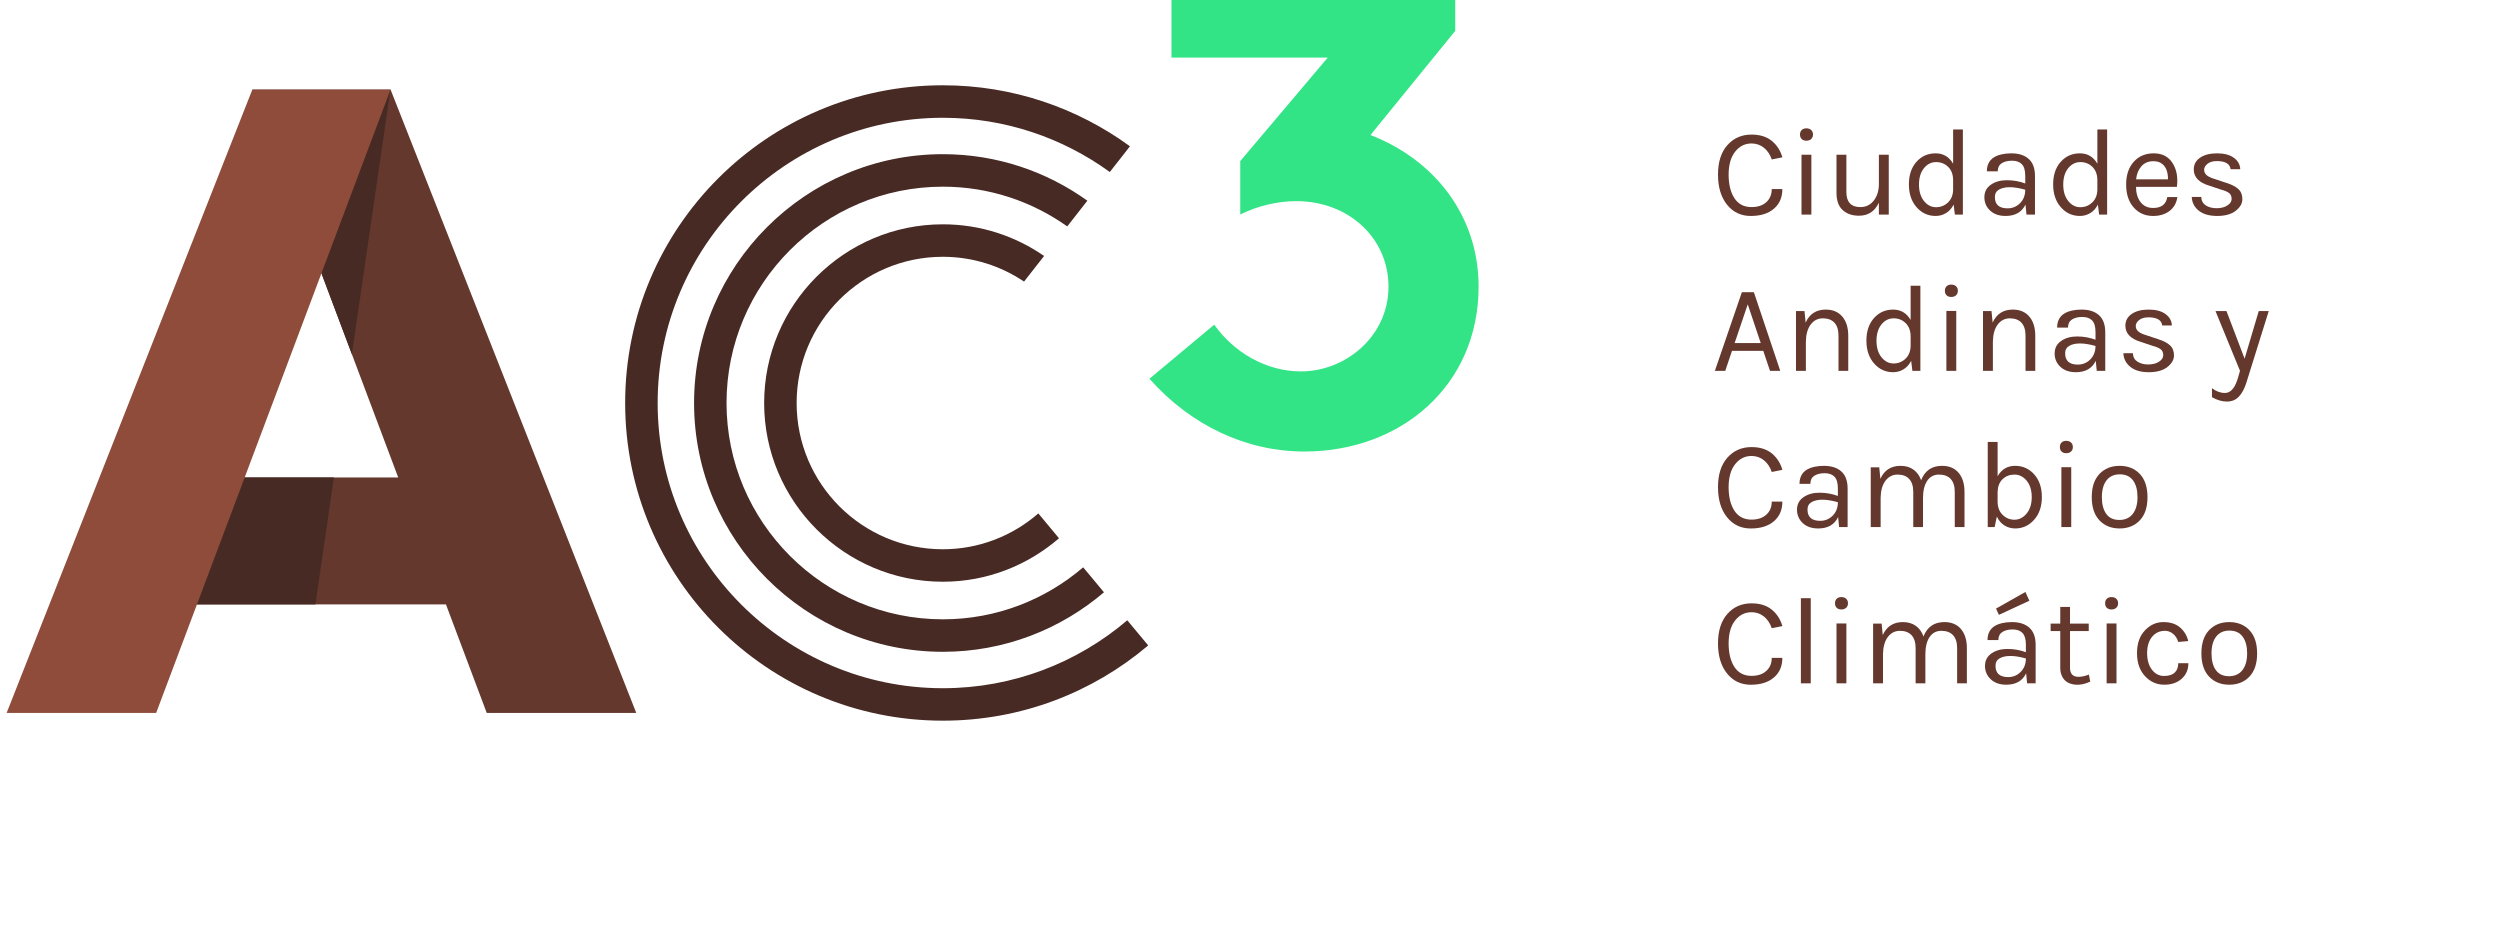
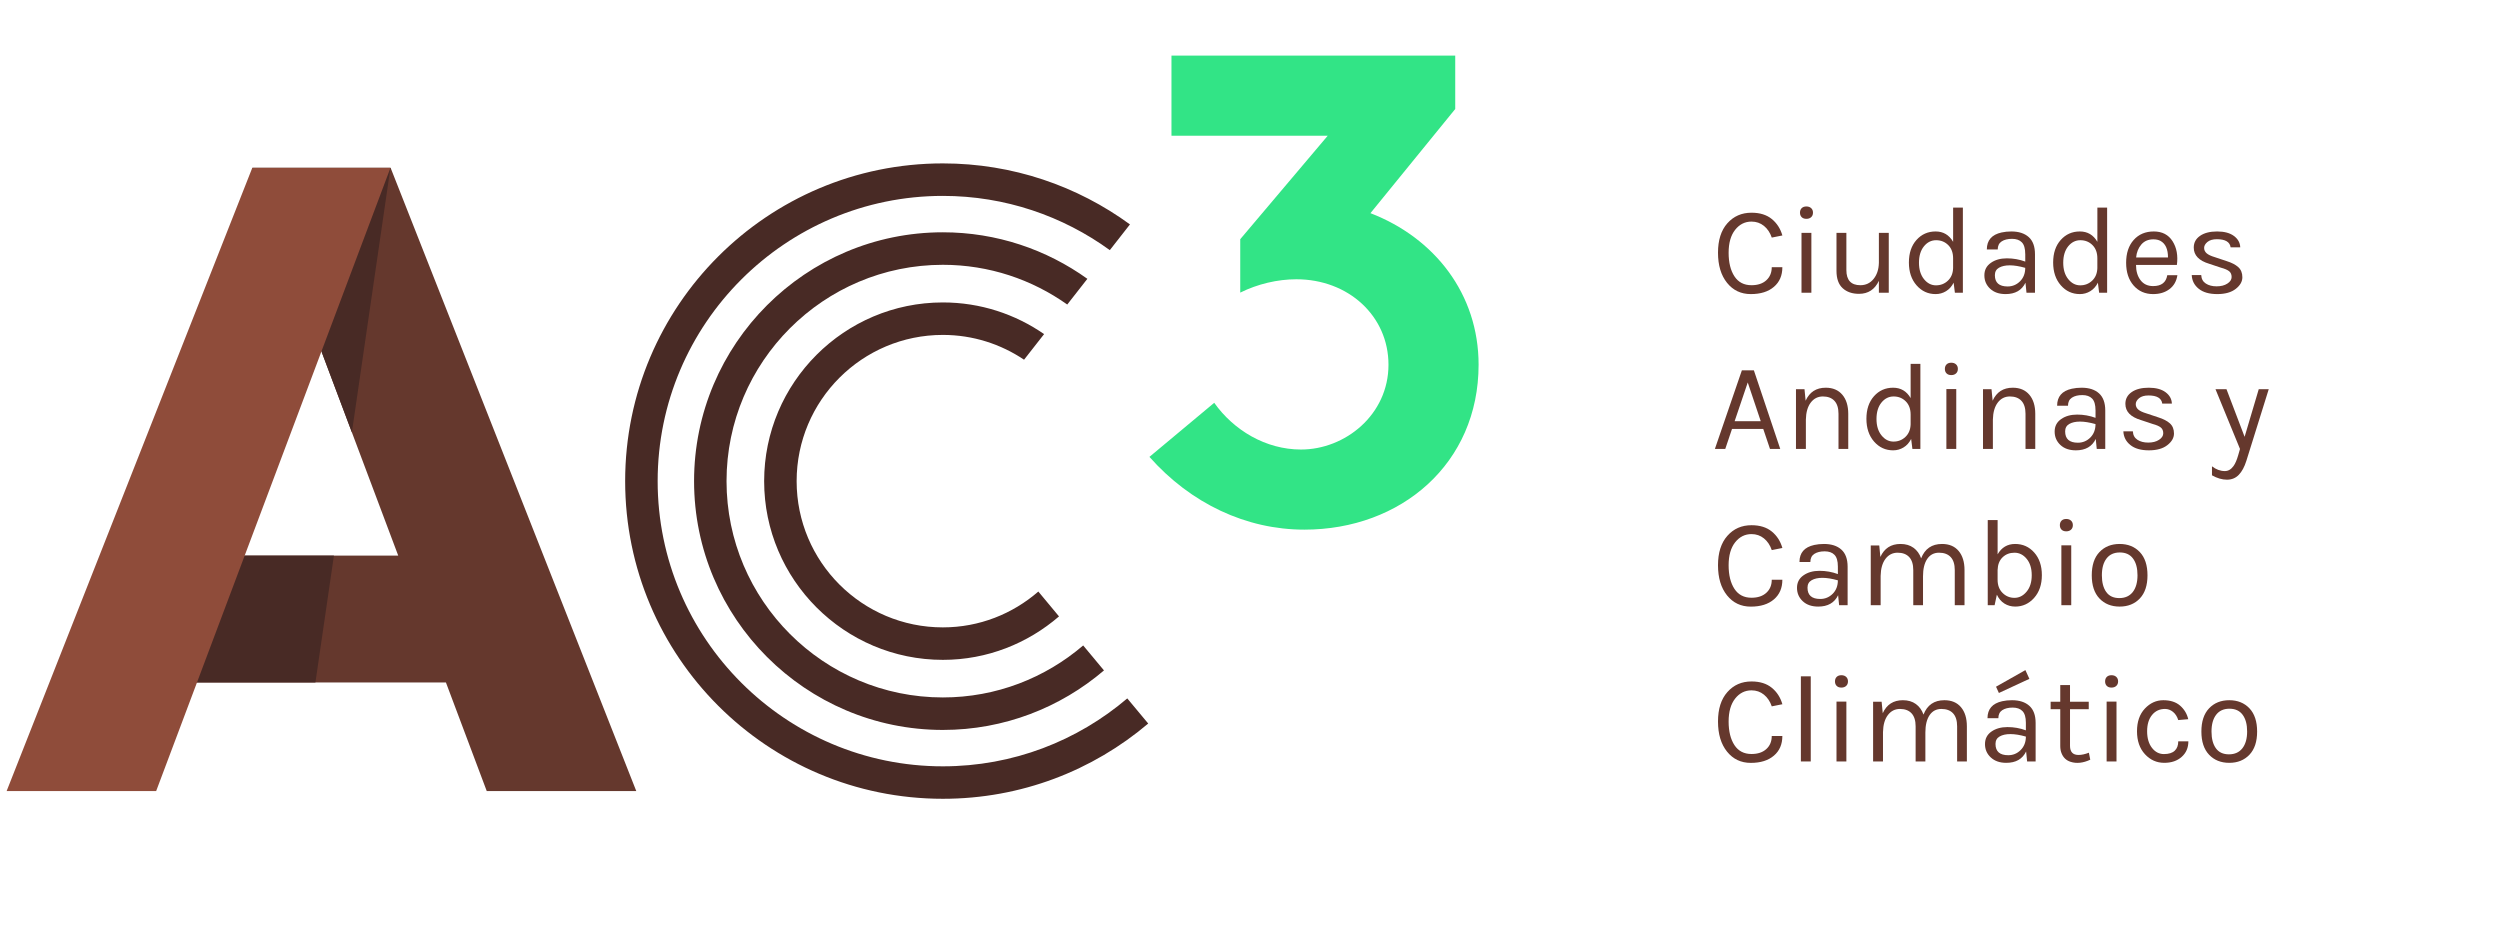
<svg xmlns="http://www.w3.org/2000/svg" version="1.1" id="Calque_1" x="0px" y="0px" width="320px" height="120px" viewBox="0 0 320 120" enable-background="new 0 0 320 120" xml:space="preserve">
  <g id="Calque_2" display="none">
    <polygon display="inline" fill="#1A578B" points="61.648,20.045 74.076,20.045 53.458,69.961 41.037,69.961  " />
    <rect x="61.919" y="20.045" display="inline" fill="#007AC8" width="12.157" height="54.844" />
    <rect x="20.364" y="20.045" display="inline" fill="#1A578B" width="12.158" height="54.844" />
    <g display="inline">
      <polygon fill="#007AC8" points="33.063,20.045 20.364,20.045 41.037,69.961 53.458,69.961   " />
    </g>
  </g>
  <g id="Layer_1">
    <g>
-       <path fill="#65382D" d="M224.191,17.227c1.078,0,1.943,0.27,2.601,0.808c0.656,0.539,1.106,1.24,1.353,2.104l-1.359,0.272    c-0.215-0.629-0.547-1.128-1-1.496c-0.454-0.368-0.984-0.552-1.594-0.552c-0.842,0-1.541,0.352-2.096,1.056    s-0.832,1.683-0.832,2.936s0.248,2.259,0.744,3.016c0.496,0.758,1.225,1.136,2.184,1.136c0.802,0,1.434-0.21,1.896-0.632    s0.696-0.979,0.696-1.672h1.358c0,1.056-0.358,1.894-1.08,2.512c-0.72,0.619-1.705,0.928-2.959,0.928s-2.268-0.48-3.041-1.44    c-0.772-0.96-1.158-2.245-1.158-3.856c0-1.61,0.398-2.866,1.199-3.768C221.904,17.678,222.934,17.227,224.191,17.227z" />
-       <path fill="#65382D" d="M231.216,18.011c-0.256,0-0.456-0.072-0.601-0.216s-0.217-0.336-0.217-0.576    c0-0.24,0.072-0.432,0.217-0.576s0.345-0.216,0.601-0.216c0.257,0,0.461,0.072,0.615,0.216c0.155,0.144,0.231,0.336,0.231,0.576    c0,0.24-0.076,0.432-0.231,0.576C231.677,17.939,231.473,18.011,231.216,18.011z M230.592,19.803h1.264v7.664h-1.264V19.803z" />
-       <path fill="#65382D" d="M240.496,25.947c-0.523,1.109-1.371,1.664-2.544,1.664c-0.864,0-1.562-0.24-2.089-0.72    s-0.793-1.221-0.793-2.224v-4.864h1.266v4.768c0,1.291,0.598,1.936,1.792,1.936c0.692,0,1.256-0.267,1.688-0.8    c0.433-0.534,0.658-1.216,0.681-2.048v-3.856h1.265v7.664h-1.265L240.496,25.947L240.496,25.947z" />
-       <path fill="#65382D" d="M250,20.955v-4.384h1.248v10.896h-1.023l-0.16-1.28c-0.246,0.48-0.57,0.843-0.977,1.088    c-0.406,0.245-0.848,0.368-1.328,0.368c-0.971,0-1.783-0.373-2.439-1.12c-0.655-0.747-0.983-1.72-0.983-2.92    c0-1.2,0.322-2.163,0.968-2.888c0.646-0.725,1.463-1.088,2.448-1.088S249.488,20.069,250,20.955z M247.824,20.747    c-0.619,0-1.139,0.262-1.561,0.784c-0.422,0.523-0.633,1.222-0.633,2.096s0.215,1.576,0.641,2.104    c0.427,0.528,0.938,0.792,1.535,0.792c0.598,0,1.106-0.2,1.528-0.6c0.421-0.4,0.644-0.936,0.664-1.608v-1.248    c0-0.714-0.208-1.28-0.624-1.696S248.441,20.747,247.824,20.747z" />
-       <path fill="#65382D" d="M259.23,22.507c0-0.693-0.144-1.189-0.432-1.488c-0.288-0.298-0.707-0.448-1.256-0.448    c-0.55,0-0.992,0.109-1.328,0.328c-0.336,0.219-0.504,0.562-0.504,1.032h-1.393c0-1.173,0.629-1.898,1.889-2.176    c0.384-0.085,0.8-0.128,1.248-0.128c0.949,0,1.689,0.24,2.224,0.72s0.8,1.211,0.8,2.192v4.928h-1.088l-0.128-1.28    c-0.47,0.971-1.317,1.456-2.544,1.456c-0.832,0-1.492-0.229-1.982-0.688c-0.491-0.458-0.736-1.029-0.736-1.712    c0-0.683,0.277-1.216,0.832-1.6c0.544-0.384,1.227-0.576,2.048-0.576s1.604,0.139,2.353,0.416v-0.976H259.23z M259.23,24.283    c-0.756-0.213-1.418-0.32-1.982-0.32s-1.023,0.102-1.376,0.304c-0.353,0.203-0.528,0.523-0.528,0.96c0,0.96,0.545,1.44,1.633,1.44    c0.618,0,1.148-0.222,1.592-0.664C259.011,25.56,259.23,24.987,259.23,24.283z" />
-       <path fill="#65382D" d="M268.464,20.955v-4.384h1.248v10.896h-1.024l-0.158-1.28c-0.246,0.48-0.571,0.843-0.978,1.088    c-0.405,0.245-0.848,0.368-1.327,0.368c-0.972,0-1.785-0.373-2.439-1.12c-0.656-0.747-0.984-1.72-0.984-2.92    c0-1.2,0.322-2.163,0.969-2.888c0.646-0.725,1.461-1.088,2.447-1.088S267.952,20.069,268.464,20.955z M266.288,20.747    c-0.619,0-1.14,0.262-1.562,0.784c-0.42,0.523-0.631,1.222-0.631,2.096s0.213,1.576,0.641,2.104    c0.426,0.528,0.938,0.792,1.535,0.792s1.105-0.2,1.527-0.6c0.422-0.4,0.643-0.936,0.664-1.608v-1.248    c0-0.714-0.208-1.28-0.624-1.696S266.906,20.747,266.288,20.747z" />
-       <path fill="#65382D" d="M275.6,26.619c1.057,0,1.658-0.464,1.81-1.392h1.296c-0.118,0.768-0.456,1.363-1.018,1.784    c-0.56,0.421-1.256,0.632-2.088,0.632c-1.022,0-1.854-0.365-2.496-1.096c-0.64-0.73-0.959-1.704-0.959-2.92    s0.321-2.187,0.967-2.912c0.646-0.725,1.506-1.088,2.576-1.088c1.072,0,1.873,0.416,2.4,1.248s0.712,1.845,0.553,3.04h-5.231    c0,0.789,0.19,1.438,0.575,1.944C274.368,26.366,274.906,26.619,275.6,26.619z M276.527,20.827    c-0.245-0.128-0.545-0.192-0.896-0.192c-0.65,0-1.166,0.222-1.544,0.664c-0.379,0.443-0.601,0.995-0.664,1.656h4.08    C277.504,21.888,277.18,21.179,276.527,20.827z" />
-       <path fill="#65382D" d="M281.607,20.187c0.539-0.374,1.267-0.56,2.185-0.56c0.917,0,1.635,0.192,2.151,0.576    c0.518,0.384,0.787,0.87,0.809,1.456h-1.232c-0.096-0.693-0.683-1.04-1.76-1.04c-0.521,0-0.925,0.118-1.208,0.352    c-0.282,0.235-0.424,0.488-0.424,0.76s0.106,0.501,0.32,0.688c0.213,0.187,0.555,0.349,1.022,0.488l1.536,0.512    c0.65,0.203,1.149,0.461,1.496,0.776s0.521,0.747,0.521,1.296c0,0.55-0.282,1.045-0.849,1.488    c-0.565,0.442-1.354,0.664-2.368,0.664c-1.013,0-1.803-0.226-2.367-0.68c-0.565-0.453-0.863-1.037-0.896-1.752h1.216    c0.021,0.48,0.217,0.84,0.584,1.08c0.368,0.24,0.829,0.36,1.385,0.36c0.555,0,1.014-0.117,1.375-0.352    c0.363-0.234,0.545-0.515,0.545-0.84s-0.106-0.573-0.319-0.744c-0.214-0.17-0.562-0.32-1.04-0.448l-1.488-0.496    c-1.333-0.395-2-1.088-2-2.08C280.8,21.062,281.068,20.56,281.607,20.187z" />
-       <path fill="#65382D" d="M222.96,37.403h1.536l3.376,10.064h-1.312l-0.863-2.56h-4l-0.864,2.56h-1.328L222.96,37.403z     M222.032,43.915h3.344l-1.664-4.96L222.032,43.915z" />
-       <path fill="#65382D" d="M231.12,41.291c0.501-1.109,1.36-1.664,2.575-1.664c0.906,0,1.613,0.299,2.121,0.896    c0.506,0.597,0.76,1.414,0.76,2.448v4.496h-1.248v-4.496c0-0.736-0.174-1.291-0.521-1.664c-0.347-0.373-0.84-0.56-1.479-0.56    s-1.157,0.262-1.553,0.784c-0.396,0.523-0.604,1.248-0.623,2.176v3.76h-1.266v-7.648h1.09L231.12,41.291z" />
-       <path fill="#65382D" d="M244.561,40.955v-4.384h1.248v10.896h-1.023l-0.159-1.28c-0.246,0.48-0.571,0.843-0.978,1.088    c-0.405,0.245-0.848,0.368-1.328,0.368c-0.971,0-1.783-0.373-2.438-1.12s-0.983-1.72-0.983-2.92s0.322-2.163,0.968-2.888    c0.646-0.725,1.462-1.088,2.448-1.088C243.3,39.627,244.049,40.069,244.561,40.955z M242.385,40.747    c-0.619,0-1.139,0.262-1.561,0.784c-0.422,0.523-0.633,1.222-0.633,2.096s0.215,1.576,0.642,2.104    c0.426,0.528,0.938,0.792,1.535,0.792c0.598,0,1.106-0.2,1.528-0.6c0.42-0.4,0.643-0.936,0.664-1.608v-1.248    c0-0.714-0.209-1.28-0.625-1.696S243.003,40.747,242.385,40.747z" />
-       <path fill="#65382D" d="M249.762,38.011c-0.257,0-0.457-0.072-0.602-0.216s-0.217-0.336-0.217-0.576    c0-0.24,0.072-0.432,0.217-0.576s0.345-0.216,0.602-0.216c0.256,0,0.461,0.072,0.614,0.216c0.155,0.144,0.231,0.336,0.231,0.576    c0,0.24-0.076,0.432-0.231,0.576C250.223,37.939,250.018,38.011,249.762,38.011z M249.137,39.803h1.264v7.664h-1.264V39.803z" />
-       <path fill="#65382D" d="M255.057,41.291c0.502-1.109,1.36-1.664,2.576-1.664c0.906,0,1.613,0.299,2.12,0.896    c0.506,0.597,0.761,1.414,0.761,2.448v4.496h-1.248v-4.496c0-0.736-0.175-1.291-0.521-1.664c-0.348-0.373-0.84-0.56-1.479-0.56    c-0.64,0-1.158,0.262-1.553,0.784c-0.396,0.523-0.604,1.248-0.624,2.176v3.76h-1.265v-7.648h1.089L255.057,41.291z" />
-       <path fill="#65382D" d="M268.225,42.507c0-0.693-0.145-1.189-0.433-1.488c-0.288-0.298-0.707-0.448-1.256-0.448    c-0.55,0-0.992,0.109-1.328,0.328c-0.336,0.219-0.504,0.562-0.504,1.032h-1.392c0-1.173,0.629-1.898,1.888-2.176    c0.384-0.085,0.8-0.128,1.247-0.128c0.949,0,1.691,0.24,2.225,0.72c0.534,0.48,0.801,1.211,0.801,2.192v4.928h-1.089l-0.128-1.28    c-0.47,0.971-1.316,1.456-2.544,1.456c-0.832,0-1.493-0.229-1.983-0.688c-0.49-0.458-0.735-1.029-0.735-1.712    c0-0.683,0.276-1.216,0.832-1.6c0.544-0.384,1.227-0.576,2.048-0.576c0.82,0,1.605,0.139,2.352,0.416V42.507L268.225,42.507z     M268.225,44.283c-0.758-0.213-1.418-0.32-1.983-0.32s-1.024,0.102-1.376,0.304c-0.354,0.203-0.528,0.523-0.528,0.96    c0,0.96,0.544,1.44,1.632,1.44c0.619,0,1.149-0.222,1.594-0.664C268.003,45.56,268.225,44.987,268.225,44.283z" />
-       <path fill="#65382D" d="M272.855,40.187c0.539-0.374,1.267-0.56,2.185-0.56c0.917,0,1.635,0.192,2.151,0.576    c0.518,0.384,0.787,0.87,0.809,1.456h-1.232c-0.096-0.693-0.683-1.04-1.76-1.04c-0.521,0-0.925,0.118-1.208,0.352    c-0.282,0.235-0.424,0.488-0.424,0.76s0.106,0.501,0.319,0.688c0.214,0.187,0.556,0.349,1.023,0.488l1.536,0.512    c0.649,0.203,1.149,0.461,1.496,0.776s0.521,0.747,0.521,1.296c0,0.55-0.282,1.045-0.849,1.488    c-0.565,0.442-1.354,0.664-2.368,0.664c-1.013,0-1.803-0.226-2.367-0.68c-0.565-0.453-0.863-1.037-0.896-1.752h1.216    c0.021,0.48,0.217,0.84,0.584,1.08c0.368,0.24,0.829,0.36,1.385,0.36c0.555,0,1.014-0.117,1.375-0.352    c0.363-0.234,0.545-0.515,0.545-0.84s-0.106-0.573-0.319-0.744c-0.214-0.17-0.562-0.32-1.04-0.448l-1.488-0.496    c-1.333-0.395-2-1.088-2-2.08C272.048,41.062,272.316,40.56,272.855,40.187z" />
-       <path fill="#65382D" d="M283.136,49.69c0.522,0.405,1.072,0.608,1.647,0.608c0.427,0,0.795-0.214,1.104-0.64    c0.225-0.31,0.428-0.779,0.608-1.408l0.224-0.784l-3.136-7.648h1.407l2.32,6.096l1.809-6.096h1.279l-2.863,9.167    c-0.246,0.779-0.568,1.377-0.969,1.792c-0.399,0.416-0.906,0.624-1.521,0.624s-1.251-0.187-1.912-0.56V49.69H283.136z" />
-       <path fill="#65382D" d="M224.191,57.227c1.078,0,1.943,0.27,2.601,0.809c0.656,0.538,1.106,1.239,1.353,2.104l-1.359,0.272    c-0.215-0.63-0.547-1.128-1-1.496c-0.454-0.368-0.984-0.552-1.594-0.552c-0.842,0-1.541,0.352-2.096,1.056    s-0.832,1.684-0.832,2.936c0,1.254,0.248,2.26,0.744,3.018c0.496,0.757,1.225,1.136,2.184,1.136c0.802,0,1.434-0.211,1.896-0.632    c0.465-0.422,0.696-0.979,0.696-1.672h1.358c0,1.057-0.358,1.895-1.08,2.512c-0.72,0.619-1.705,0.928-2.959,0.928    s-2.268-0.479-3.041-1.438c-0.772-0.96-1.158-2.245-1.158-3.856c0-1.609,0.398-2.866,1.199-3.768    C221.904,57.678,222.934,57.227,224.191,57.227z" />
-       <path fill="#65382D" d="M235.247,62.507c0-0.692-0.144-1.188-0.433-1.487c-0.287-0.299-0.707-0.449-1.256-0.449    c-0.55,0-0.992,0.111-1.328,0.328c-0.336,0.22-0.504,0.563-0.504,1.033h-1.392c0-1.174,0.629-1.898,1.888-2.177    c0.385-0.085,0.801-0.128,1.248-0.128c0.949,0,1.69,0.24,2.225,0.72c0.533,0.48,0.8,1.211,0.8,2.192v4.928h-1.088l-0.128-1.279    c-0.471,0.971-1.317,1.455-2.545,1.455c-0.832,0-1.492-0.229-1.982-0.688c-0.491-0.459-0.736-1.029-0.736-1.712    s0.277-1.218,0.832-1.601c0.545-0.385,1.228-0.576,2.049-0.576c0.82,0,1.604,0.139,2.352,0.416L235.247,62.507L235.247,62.507z     M235.247,64.283c-0.757-0.215-1.418-0.32-1.983-0.32c-0.564,0-1.023,0.102-1.375,0.305c-0.354,0.203-0.529,0.521-0.529,0.959    c0,0.961,0.545,1.44,1.633,1.44c0.619,0,1.148-0.222,1.593-0.664C235.025,65.561,235.247,64.986,235.247,64.283z" />
-       <path fill="#65382D" d="M240.688,61.291c0.502-1.109,1.36-1.664,2.576-1.664c0.661,0,1.217,0.162,1.664,0.488    c0.447,0.325,0.773,0.775,0.977,1.352c0.479-1.227,1.371-1.84,2.672-1.84c0.918,0,1.627,0.299,2.128,0.896    c0.502,0.598,0.752,1.414,0.752,2.447v4.496h-1.248v-4.496c0-0.736-0.173-1.289-0.521-1.664c-0.347-0.373-0.846-0.56-1.496-0.56    c-0.649,0-1.153,0.267-1.512,0.8c-0.357,0.533-0.535,1.27-0.535,2.208v3.712h-1.248v-4.496c0-0.736-0.174-1.289-0.521-1.664    c-0.348-0.373-0.84-0.56-1.479-0.56c-0.64,0-1.157,0.261-1.553,0.784c-0.396,0.521-0.604,1.246-0.623,2.176v3.76h-1.266v-7.648    h1.089L240.688,61.291z" />
-       <path fill="#65382D" d="M255.695,60.955c0.512-0.886,1.259-1.328,2.24-1.328c0.98,0,1.797,0.365,2.447,1.096    s0.977,1.696,0.977,2.896c0,1.199-0.332,2.17-0.992,2.912c-0.661,0.74-1.467,1.111-2.416,1.111c-0.512,0-0.975-0.129-1.385-0.385    s-0.732-0.635-0.967-1.136l-0.289,1.344h-0.879V56.57h1.264V60.955L255.695,60.955z M257.855,60.747    c-0.608,0-1.115,0.194-1.521,0.584s-0.618,0.931-0.641,1.624v1.248c0,0.704,0.211,1.268,0.633,1.688    c0.422,0.422,0.931,0.633,1.527,0.633c0.598,0,1.115-0.265,1.553-0.793c0.438-0.526,0.656-1.229,0.656-2.104    s-0.217-1.572-0.648-2.096S258.464,60.747,257.855,60.747z" />
-       <path fill="#65382D" d="M264.479,58.011c-0.256,0-0.455-0.072-0.601-0.216c-0.144-0.145-0.216-0.336-0.216-0.576    c0-0.24,0.072-0.432,0.216-0.576c0.146-0.144,0.345-0.216,0.601-0.216s0.461,0.072,0.615,0.216    c0.155,0.145,0.232,0.336,0.232,0.576c0,0.24-0.077,0.432-0.232,0.576C264.939,57.938,264.734,58.011,264.479,58.011z     M263.855,59.803h1.264v7.664h-1.264V59.803z" />
-       <path fill="#65382D" d="M268.729,60.667c0.655-0.693,1.517-1.04,2.584-1.04c1.065,0,1.928,0.347,2.584,1.04    c0.656,0.692,0.982,1.687,0.982,2.976c0,1.28-0.326,2.268-0.982,2.961c-0.656,0.692-1.519,1.039-2.584,1.039    c-1.067,0-1.929-0.347-2.584-1.039c-0.656-0.693-0.984-1.681-0.984-2.961C267.743,62.354,268.07,61.359,268.729,60.667z     M273.6,63.635c0-0.912-0.191-1.627-0.576-2.144c-0.383-0.519-0.946-0.776-1.688-0.776c-0.74,0-1.311,0.26-1.703,0.776    c-0.396,0.517-0.593,1.231-0.593,2.144c0,0.913,0.187,1.627,0.562,2.145c0.373,0.518,0.931,0.775,1.672,0.775    c0.74,0,1.313-0.259,1.72-0.775C273.396,65.262,273.6,64.547,273.6,63.635z" />
-       <path fill="#65382D" d="M224.191,77.227c1.078,0,1.943,0.271,2.601,0.81c0.656,0.538,1.106,1.239,1.353,2.104l-1.359,0.271    c-0.215-0.63-0.547-1.128-1-1.496c-0.454-0.368-0.984-0.552-1.594-0.552c-0.842,0-1.541,0.352-2.096,1.056    s-0.832,1.684-0.832,2.936c0,1.254,0.248,2.26,0.744,3.018c0.496,0.757,1.225,1.136,2.184,1.136c0.802,0,1.434-0.211,1.896-0.632    c0.465-0.422,0.696-0.979,0.696-1.672h1.358c0,1.056-0.358,1.895-1.08,2.512c-0.72,0.619-1.705,0.928-2.959,0.928    s-2.268-0.479-3.041-1.438c-0.772-0.96-1.158-2.245-1.158-3.856c0-1.609,0.398-2.865,1.199-3.768    C221.904,77.678,222.934,77.227,224.191,77.227z" />
-       <path fill="#65382D" d="M230.512,76.57h1.264v10.896h-1.264V76.57z" />
-       <path fill="#65382D" d="M235.695,78.011c-0.256,0-0.455-0.071-0.6-0.216s-0.217-0.336-0.217-0.576s0.072-0.432,0.217-0.576    c0.145-0.144,0.344-0.216,0.6-0.216c0.257,0,0.462,0.072,0.615,0.216c0.155,0.146,0.232,0.336,0.232,0.576    s-0.077,0.432-0.232,0.576C236.157,77.938,235.952,78.011,235.695,78.011z M235.072,79.803h1.264v7.664h-1.264V79.803z" />
-       <path fill="#65382D" d="M240.992,81.291c0.501-1.109,1.359-1.664,2.576-1.664c0.66,0,1.216,0.162,1.664,0.488    c0.447,0.324,0.772,0.775,0.976,1.352c0.479-1.227,1.371-1.84,2.672-1.84c0.918,0,1.627,0.299,2.128,0.896    c0.502,0.598,0.752,1.414,0.752,2.447v4.496h-1.248v-4.496c0-0.736-0.173-1.289-0.52-1.664c-0.348-0.373-0.846-0.56-1.496-0.56    s-1.154,0.267-1.512,0.8c-0.358,0.533-0.536,1.27-0.536,2.208v3.712H245.2v-4.496c0-0.736-0.175-1.289-0.521-1.664    c-0.348-0.373-0.841-0.56-1.479-0.56c-0.64,0-1.157,0.261-1.552,0.784c-0.396,0.521-0.604,1.246-0.625,2.176v3.76h-1.265v-7.648    h1.089L240.992,81.291z" />
-       <path fill="#65382D" d="M259.312,82.507c0-0.692-0.146-1.188-0.434-1.487s-0.706-0.449-1.256-0.449    c-0.551,0-0.992,0.111-1.328,0.328c-0.336,0.22-0.504,0.563-0.504,1.033H254.4c0-1.174,0.629-1.898,1.888-2.177    c0.384-0.085,0.8-0.128,1.248-0.128c0.948,0,1.69,0.24,2.224,0.721c0.533,0.479,0.801,1.211,0.801,2.191v4.928h-1.088    l-0.129-1.279c-0.469,0.971-1.316,1.455-2.544,1.455c-0.821,0-1.479-0.229-1.976-0.688s-0.744-1.029-0.744-1.712    s0.273-1.218,0.824-1.601c0.549-0.385,1.234-0.576,2.056-0.576c0.822,0,1.604,0.139,2.353,0.416V82.507L259.312,82.507z     M259.312,84.283c-0.758-0.215-1.42-0.32-1.984-0.32s-1.023,0.102-1.376,0.305s-0.528,0.521-0.528,0.959    c0,0.961,0.544,1.44,1.633,1.44c0.607,0,1.131-0.214,1.567-0.642c0.438-0.426,0.667-0.976,0.688-1.646V84.283L259.312,84.283z     M259.76,76.891l-3.902,1.81l-0.368-0.802l3.76-2.127L259.76,76.891z" />
-       <path fill="#65382D" d="M267.553,87.243c-0.918,0.426-1.755,0.517-2.513,0.271c-0.544-0.17-0.929-0.527-1.151-1.072    c-0.117-0.266-0.176-0.586-0.176-0.959v-4.705h-1.232v-0.959h1.232v-2.129h1.248v2.129h2.398v0.959h-2.398v4.688    c0,0.778,0.362,1.168,1.088,1.168c0.395,0,0.838-0.096,1.328-0.288L267.553,87.243z" />
-       <path fill="#65382D" d="M270.271,78.011c-0.256,0-0.455-0.071-0.601-0.216c-0.144-0.145-0.216-0.336-0.216-0.576    s0.072-0.432,0.216-0.576c0.146-0.144,0.345-0.216,0.601-0.216s0.461,0.072,0.615,0.216c0.155,0.146,0.232,0.336,0.232,0.576    s-0.077,0.432-0.232,0.576C270.732,77.938,270.527,78.011,270.271,78.011z M269.648,79.803h1.264v7.664h-1.264V79.803z" />
-       <path fill="#65382D" d="M276.904,79.627c0.9,0,1.617,0.23,2.152,0.696c0.532,0.464,0.879,1.042,1.039,1.735l-1.279,0.111    c-0.14-0.447-0.363-0.797-0.672-1.048c-0.311-0.251-0.651-0.376-1.024-0.376c-0.683,0-1.233,0.256-1.656,0.768    c-0.421,0.512-0.632,1.209-0.632,2.088c0,0.881,0.205,1.588,0.616,2.121c0.409,0.532,0.923,0.799,1.536,0.799    s1.072-0.141,1.375-0.424c0.305-0.281,0.457-0.686,0.457-1.207h1.295c0,0.82-0.284,1.484-0.855,1.991    c-0.57,0.507-1.314,0.761-2.23,0.761c-0.971,0-1.795-0.369-2.473-1.104c-0.678-0.736-1.017-1.715-1.017-2.937    s0.336-2.189,1.008-2.903C275.217,79.984,276.003,79.627,276.904,79.627z" />
-       <path fill="#65382D" d="M282.761,80.667c0.656-0.692,1.517-1.04,2.585-1.04c1.065,0,1.928,0.348,2.584,1.04    c0.655,0.692,0.982,1.687,0.982,2.976c0,1.28-0.327,2.268-0.982,2.961c-0.656,0.692-1.519,1.039-2.584,1.039    c-1.068,0-1.929-0.347-2.585-1.039c-0.655-0.693-0.983-1.681-0.983-2.961C281.775,82.354,282.104,81.359,282.761,80.667z     M287.633,83.635c0-0.912-0.191-1.627-0.576-2.144c-0.384-0.519-0.947-0.776-1.688-0.776c-0.741,0-1.311,0.26-1.703,0.776    c-0.396,0.517-0.593,1.231-0.593,2.144c0,0.913,0.187,1.627,0.561,2.145c0.373,0.518,0.931,0.775,1.673,0.775    c0.74,0,1.313-0.259,1.719-0.775C287.43,85.262,287.633,84.547,287.633,83.635z" />
+       <path fill="#65382D" d="M224.191,27.227c1.078,0,1.942,0.27,2.601,0.808c0.656,0.539,1.106,1.24,1.353,2.104l-1.358,0.272    c-0.216-0.629-0.548-1.128-1-1.496c-0.454-0.368-0.984-0.552-1.595-0.552c-0.842,0-1.541,0.352-2.096,1.056    s-0.832,1.683-0.832,2.936s0.248,2.259,0.744,3.016c0.496,0.758,1.225,1.136,2.184,1.136c0.803,0,1.435-0.21,1.896-0.632    s0.696-0.979,0.696-1.672h1.358c0,1.056-0.358,1.894-1.08,2.512c-0.721,0.619-1.705,0.928-2.959,0.928s-2.269-0.48-3.041-1.44    s-1.158-2.245-1.158-3.856c0-1.61,0.397-2.866,1.199-3.768C221.904,27.678,222.934,27.227,224.191,27.227z" />
+       <path fill="#65382D" d="M231.216,28.011c-0.256,0-0.456-0.072-0.601-0.216s-0.217-0.336-0.217-0.576    c0-0.24,0.072-0.432,0.217-0.576s0.345-0.216,0.601-0.216c0.257,0,0.461,0.072,0.615,0.216c0.155,0.144,0.231,0.336,0.231,0.576    c0,0.24-0.076,0.432-0.231,0.576C231.677,27.939,231.473,28.011,231.216,28.011z M230.592,29.803h1.264v7.664h-1.264V29.803z" />
+       <path fill="#65382D" d="M240.496,35.947c-0.523,1.109-1.371,1.664-2.544,1.664c-0.864,0-1.562-0.24-2.089-0.72    s-0.793-1.221-0.793-2.224v-4.864h1.266v4.768c0,1.291,0.598,1.936,1.792,1.936c0.692,0,1.256-0.267,1.688-0.8    c0.433-0.534,0.658-1.216,0.681-2.048v-3.856h1.265v7.664h-1.265L240.496,35.947L240.496,35.947z" />
+       <path fill="#65382D" d="M250,30.955v-4.384h1.248v10.896h-1.023l-0.16-1.28c-0.246,0.48-0.569,0.843-0.977,1.088    c-0.406,0.245-0.848,0.368-1.328,0.368c-0.971,0-1.783-0.373-2.439-1.12c-0.654-0.747-0.982-1.72-0.982-2.92    c0-1.2,0.322-2.163,0.969-2.888c0.646-0.725,1.463-1.088,2.447-1.088S249.488,30.069,250,30.955z M247.824,30.747    c-0.619,0-1.139,0.262-1.561,0.784c-0.423,0.523-0.634,1.222-0.634,2.096s0.216,1.576,0.642,2.104    c0.427,0.528,0.938,0.792,1.535,0.792s1.105-0.2,1.527-0.6c0.421-0.4,0.645-0.936,0.664-1.608v-1.248    c0-0.714-0.208-1.28-0.624-1.696S248.441,30.747,247.824,30.747z" />
+       <path fill="#65382D" d="M259.23,32.507c0-0.693-0.145-1.189-0.433-1.488c-0.288-0.298-0.707-0.448-1.256-0.448    c-0.55,0-0.992,0.109-1.328,0.328c-0.336,0.219-0.504,0.562-0.504,1.032h-1.394c0-1.173,0.629-1.898,1.89-2.176    c0.384-0.085,0.8-0.128,1.248-0.128c0.948,0,1.688,0.24,2.224,0.72s0.801,1.211,0.801,2.192v4.928h-1.088l-0.129-1.28    c-0.47,0.971-1.316,1.456-2.544,1.456c-0.832,0-1.491-0.229-1.981-0.688c-0.491-0.458-0.736-1.029-0.736-1.712    c0-0.683,0.277-1.216,0.832-1.6c0.544-0.384,1.227-0.576,2.048-0.576s1.604,0.139,2.353,0.416v-0.976H259.23z M259.23,34.283    c-0.756-0.213-1.418-0.32-1.982-0.32s-1.023,0.102-1.376,0.304c-0.353,0.203-0.528,0.523-0.528,0.96c0,0.96,0.545,1.44,1.633,1.44    c0.619,0,1.148-0.222,1.592-0.664C259.011,35.56,259.23,34.987,259.23,34.283z" />
+       <path fill="#65382D" d="M268.464,30.955v-4.384h1.248v10.896h-1.024l-0.158-1.28c-0.245,0.48-0.57,0.843-0.978,1.088    c-0.405,0.245-0.848,0.368-1.327,0.368c-0.972,0-1.785-0.373-2.438-1.12c-0.656-0.747-0.984-1.72-0.984-2.92    c0-1.2,0.322-2.163,0.97-2.888c0.646-0.725,1.461-1.088,2.446-1.088C267.204,29.627,267.952,30.069,268.464,30.955z     M266.288,30.747c-0.619,0-1.14,0.262-1.562,0.784c-0.42,0.523-0.632,1.222-0.632,2.096s0.214,1.576,0.642,2.104    c0.426,0.528,0.938,0.792,1.535,0.792c0.597,0,1.104-0.2,1.526-0.6c0.422-0.4,0.644-0.936,0.664-1.608v-1.248    c0-0.714-0.208-1.28-0.624-1.696S266.906,30.747,266.288,30.747z" />
+       <path fill="#65382D" d="M275.6,36.619c1.058,0,1.658-0.464,1.811-1.392h1.296c-0.118,0.768-0.456,1.363-1.019,1.784    c-0.56,0.421-1.256,0.632-2.088,0.632c-1.021,0-1.854-0.365-2.496-1.096c-0.64-0.73-0.959-1.704-0.959-2.92    s0.321-2.187,0.967-2.912c0.646-0.725,1.507-1.088,2.576-1.088c1.072,0,1.873,0.416,2.4,1.248s0.712,1.845,0.553,3.04h-5.23    c0,0.789,0.189,1.438,0.574,1.944C274.368,36.366,274.906,36.619,275.6,36.619z M276.527,30.827    c-0.245-0.128-0.545-0.192-0.896-0.192c-0.65,0-1.166,0.222-1.544,0.664c-0.379,0.443-0.601,0.995-0.664,1.656h4.08    C277.504,31.888,277.18,31.179,276.527,30.827z" />
+       <path fill="#65382D" d="M281.607,30.187c0.539-0.374,1.267-0.56,2.185-0.56c0.917,0,1.635,0.192,2.151,0.576    c0.518,0.384,0.787,0.87,0.809,1.456h-1.232c-0.096-0.693-0.683-1.04-1.76-1.04c-0.521,0-0.925,0.118-1.208,0.352    c-0.282,0.235-0.424,0.488-0.424,0.76s0.106,0.501,0.319,0.688c0.214,0.187,0.556,0.349,1.022,0.488l1.536,0.512    c0.65,0.203,1.148,0.461,1.496,0.776s0.521,0.747,0.521,1.296c0,0.55-0.282,1.045-0.85,1.488    c-0.564,0.442-1.354,0.664-2.367,0.664s-1.804-0.226-2.367-0.68c-0.565-0.453-0.863-1.037-0.896-1.752h1.216    c0.021,0.48,0.218,0.84,0.584,1.08c0.368,0.24,0.829,0.36,1.386,0.36c0.555,0,1.014-0.117,1.375-0.352    c0.362-0.234,0.545-0.515,0.545-0.84s-0.106-0.573-0.319-0.744c-0.214-0.17-0.562-0.32-1.04-0.448l-1.488-0.496    c-1.333-0.395-2-1.088-2-2.08C280.8,31.062,281.068,30.56,281.607,30.187z" />
+       <path fill="#65382D" d="M222.96,47.403h1.536l3.376,10.064h-1.312l-0.863-2.56h-4l-0.864,2.56h-1.328L222.96,47.403z     M222.032,53.915h3.344l-1.664-4.96L222.032,53.915z" />
+       <path fill="#65382D" d="M231.12,51.291c0.501-1.109,1.36-1.664,2.575-1.664c0.906,0,1.613,0.299,2.121,0.896    c0.506,0.597,0.76,1.414,0.76,2.448v4.496h-1.248v-4.496c0-0.736-0.174-1.291-0.521-1.664c-0.347-0.373-0.84-0.56-1.479-0.56    s-1.157,0.262-1.553,0.784c-0.396,0.523-0.604,1.248-0.623,2.176v3.76h-1.267v-7.648h1.091L231.12,51.291z" />
+       <path fill="#65382D" d="M244.561,50.955v-4.384h1.248v10.896h-1.022l-0.159-1.28c-0.246,0.48-0.57,0.843-0.979,1.088    c-0.404,0.245-0.848,0.368-1.328,0.368c-0.971,0-1.782-0.373-2.438-1.12c-0.654-0.747-0.982-1.72-0.982-2.92    s0.322-2.163,0.968-2.888c0.646-0.725,1.462-1.088,2.448-1.088C243.3,49.627,244.049,50.069,244.561,50.955z M242.385,50.747    c-0.619,0-1.139,0.262-1.561,0.784c-0.422,0.523-0.633,1.222-0.633,2.096s0.215,1.576,0.642,2.104    c0.426,0.528,0.938,0.792,1.535,0.792c0.598,0,1.106-0.2,1.528-0.6c0.42-0.4,0.643-0.936,0.664-1.608v-1.248    c0-0.714-0.209-1.28-0.625-1.696S243.003,50.747,242.385,50.747z" />
+       <path fill="#65382D" d="M249.762,48.011c-0.257,0-0.457-0.072-0.602-0.216s-0.217-0.336-0.217-0.576    c0-0.24,0.072-0.432,0.217-0.576s0.345-0.216,0.602-0.216c0.256,0,0.461,0.072,0.614,0.216c0.155,0.144,0.231,0.336,0.231,0.576    c0,0.24-0.076,0.432-0.231,0.576C250.223,47.939,250.018,48.011,249.762,48.011z M249.137,49.803h1.264v7.664h-1.264V49.803z" />
+       <path fill="#65382D" d="M255.057,51.291c0.502-1.109,1.36-1.664,2.576-1.664c0.906,0,1.613,0.299,2.12,0.896    c0.506,0.597,0.761,1.414,0.761,2.448v4.496h-1.248v-4.496c0-0.736-0.175-1.291-0.521-1.664c-0.349-0.373-0.841-0.56-1.479-0.56    c-0.64,0-1.158,0.262-1.553,0.784c-0.396,0.523-0.604,1.248-0.624,2.176v3.76h-1.265v-7.648h1.089L255.057,51.291z" />
+       <path fill="#65382D" d="M268.225,52.507c0-0.693-0.145-1.189-0.433-1.488c-0.288-0.298-0.707-0.448-1.256-0.448    c-0.55,0-0.992,0.109-1.328,0.328c-0.336,0.219-0.504,0.562-0.504,1.032h-1.392c0-1.173,0.629-1.898,1.888-2.176    c0.384-0.085,0.8-0.128,1.247-0.128c0.949,0,1.691,0.24,2.225,0.72c0.534,0.48,0.801,1.211,0.801,2.192v4.928h-1.089l-0.128-1.28    c-0.47,0.971-1.316,1.456-2.544,1.456c-0.832,0-1.493-0.229-1.983-0.688c-0.489-0.458-0.734-1.029-0.734-1.712    c0-0.683,0.275-1.216,0.832-1.6c0.544-0.384,1.227-0.576,2.048-0.576c0.819,0,1.604,0.139,2.353,0.416v-0.976H268.225z     M268.225,54.283c-0.758-0.213-1.418-0.32-1.982-0.32c-0.565,0-1.024,0.102-1.376,0.304c-0.354,0.203-0.528,0.523-0.528,0.96    c0,0.96,0.544,1.44,1.632,1.44c0.619,0,1.149-0.222,1.595-0.664C268.003,55.56,268.225,54.987,268.225,54.283z" />
+       <path fill="#65382D" d="M272.855,50.187c0.539-0.374,1.267-0.56,2.185-0.56c0.917,0,1.635,0.192,2.151,0.576    c0.518,0.384,0.787,0.87,0.809,1.456h-1.232c-0.096-0.693-0.683-1.04-1.76-1.04c-0.521,0-0.925,0.118-1.208,0.352    c-0.282,0.235-0.424,0.488-0.424,0.76s0.106,0.501,0.319,0.688c0.214,0.187,0.556,0.349,1.022,0.488l1.536,0.512    c0.648,0.203,1.148,0.461,1.496,0.776s0.521,0.747,0.521,1.296c0,0.55-0.283,1.045-0.85,1.488    c-0.564,0.442-1.354,0.664-2.367,0.664s-1.804-0.226-2.367-0.68c-0.565-0.453-0.863-1.037-0.896-1.752h1.216    c0.021,0.48,0.218,0.84,0.584,1.08c0.368,0.24,0.829,0.36,1.386,0.36c0.555,0,1.014-0.117,1.375-0.352    c0.362-0.234,0.545-0.515,0.545-0.84s-0.106-0.573-0.319-0.744c-0.214-0.17-0.562-0.32-1.04-0.448l-1.488-0.496    c-1.333-0.395-2-1.088-2-2.08C272.048,51.062,272.316,50.56,272.855,50.187z" />
+       <path fill="#65382D" d="M283.136,59.69c0.522,0.405,1.072,0.608,1.647,0.608c0.427,0,0.795-0.214,1.104-0.64    c0.225-0.31,0.428-0.779,0.608-1.408l0.224-0.784l-3.136-7.648h1.407l2.32,6.096l1.809-6.096h1.279l-2.863,9.167    c-0.246,0.779-0.568,1.377-0.969,1.792c-0.399,0.416-0.906,0.623-1.521,0.623s-1.251-0.187-1.912-0.56V59.69H283.136z" />
+       <path fill="#65382D" d="M224.191,67.227c1.078,0,1.942,0.271,2.601,0.81c0.656,0.538,1.106,1.239,1.353,2.104l-1.358,0.271    c-0.216-0.63-0.548-1.128-1-1.496c-0.454-0.368-0.984-0.552-1.595-0.552c-0.842,0-1.541,0.352-2.096,1.056    s-0.832,1.684-0.832,2.936c0,1.254,0.248,2.261,0.744,3.019c0.496,0.757,1.225,1.136,2.184,1.136c0.803,0,1.435-0.211,1.896-0.632    c0.465-0.422,0.696-0.979,0.696-1.672h1.358c0,1.058-0.358,1.896-1.08,2.512c-0.721,0.619-1.705,0.929-2.959,0.929    s-2.269-0.479-3.041-1.438c-0.772-0.96-1.158-2.245-1.158-3.856c0-1.608,0.397-2.865,1.199-3.768    C221.904,67.678,222.934,67.227,224.191,67.227z" />
+       <path fill="#65382D" d="M235.247,72.507c0-0.692-0.144-1.188-0.433-1.487c-0.287-0.299-0.707-0.449-1.256-0.449    c-0.551,0-0.992,0.111-1.328,0.328c-0.336,0.221-0.504,0.563-0.504,1.033h-1.393c0-1.174,0.629-1.897,1.889-2.177    c0.385-0.085,0.801-0.128,1.248-0.128c0.948,0,1.689,0.24,2.225,0.721c0.533,0.479,0.8,1.211,0.8,2.191v4.928h-1.088l-0.128-1.279    c-0.471,0.972-1.317,1.455-2.545,1.455c-0.832,0-1.492-0.229-1.982-0.688s-0.736-1.029-0.736-1.712s0.277-1.218,0.832-1.601    c0.545-0.386,1.229-0.576,2.049-0.576s1.604,0.139,2.353,0.416L235.247,72.507L235.247,72.507z M235.247,74.283    c-0.757-0.215-1.418-0.32-1.983-0.32c-0.563,0-1.022,0.102-1.375,0.305c-0.354,0.203-0.529,0.521-0.529,0.959    c0,0.961,0.545,1.44,1.634,1.44c0.618,0,1.147-0.222,1.593-0.664C235.025,75.561,235.247,74.986,235.247,74.283z" />
+       <path fill="#65382D" d="M240.688,71.291c0.502-1.109,1.36-1.664,2.576-1.664c0.661,0,1.217,0.162,1.664,0.488    c0.447,0.324,0.773,0.775,0.977,1.352c0.479-1.227,1.371-1.84,2.673-1.84c0.918,0,1.627,0.299,2.128,0.896    c0.502,0.598,0.752,1.414,0.752,2.447v4.495h-1.248v-4.495c0-0.736-0.173-1.289-0.521-1.664c-0.347-0.373-0.846-0.561-1.496-0.561    c-0.648,0-1.152,0.268-1.512,0.8c-0.356,0.533-0.535,1.271-0.535,2.208v3.712h-1.248v-4.495c0-0.736-0.174-1.289-0.521-1.664    c-0.349-0.373-0.84-0.561-1.479-0.561s-1.156,0.261-1.553,0.783c-0.396,0.521-0.604,1.246-0.623,2.177v3.76h-1.266v-7.647h1.089    L240.688,71.291z" />
+       <path fill="#65382D" d="M255.695,70.955c0.512-0.887,1.259-1.328,2.24-1.328c0.979,0,1.797,0.365,2.446,1.096    c0.65,0.731,0.978,1.696,0.978,2.896c0,1.199-0.332,2.17-0.992,2.912c-0.661,0.74-1.467,1.111-2.416,1.111    c-0.512,0-0.975-0.129-1.385-0.386c-0.41-0.256-0.732-0.635-0.967-1.136l-0.289,1.344h-0.879V66.57h1.264V70.955L255.695,70.955z     M257.855,70.747c-0.608,0-1.115,0.194-1.521,0.584s-0.618,0.931-0.641,1.624v1.248c0,0.704,0.211,1.268,0.633,1.688    c0.422,0.422,0.931,0.633,1.527,0.633c0.598,0,1.114-0.265,1.553-0.793c0.438-0.525,0.656-1.229,0.656-2.104    s-0.217-1.572-0.648-2.096C258.982,71.007,258.464,70.747,257.855,70.747z" />
+       <path fill="#65382D" d="M264.479,68.011c-0.256,0-0.455-0.071-0.601-0.216c-0.144-0.145-0.216-0.336-0.216-0.576    s0.072-0.432,0.216-0.576c0.146-0.144,0.345-0.216,0.601-0.216s0.461,0.072,0.615,0.216c0.155,0.146,0.232,0.336,0.232,0.576    s-0.077,0.432-0.232,0.576C264.939,67.938,264.734,68.011,264.479,68.011z M263.855,69.803h1.264v7.664h-1.264V69.803z" />
+       <path fill="#65382D" d="M268.729,70.667c0.655-0.692,1.518-1.04,2.584-1.04c1.065,0,1.929,0.348,2.584,1.04    c0.656,0.692,0.982,1.687,0.982,2.976c0,1.28-0.326,2.269-0.982,2.961c-0.655,0.692-1.519,1.039-2.584,1.039    c-1.066,0-1.929-0.347-2.584-1.039s-0.983-1.681-0.983-2.961C267.743,72.354,268.07,71.359,268.729,70.667z M273.6,73.635    c0-0.912-0.19-1.627-0.576-2.144c-0.383-0.519-0.945-0.776-1.688-0.776c-0.74,0-1.311,0.26-1.703,0.776    c-0.396,0.517-0.593,1.231-0.593,2.144c0,0.913,0.187,1.627,0.562,2.145c0.373,0.519,0.932,0.775,1.672,0.775    s1.313-0.259,1.721-0.775C273.396,75.262,273.6,74.547,273.6,73.635z" />
+       <path fill="#65382D" d="M224.191,87.227c1.078,0,1.942,0.271,2.601,0.811c0.656,0.538,1.106,1.238,1.353,2.104l-1.358,0.271    c-0.216-0.63-0.548-1.128-1-1.496c-0.454-0.368-0.984-0.553-1.595-0.553c-0.842,0-1.541,0.353-2.096,1.057    s-0.832,1.684-0.832,2.936c0,1.254,0.248,2.261,0.744,3.019c0.496,0.757,1.225,1.136,2.184,1.136c0.803,0,1.435-0.211,1.896-0.632    c0.465-0.422,0.696-0.979,0.696-1.672h1.358c0,1.056-0.358,1.896-1.08,2.512c-0.721,0.619-1.705,0.929-2.959,0.929    s-2.269-0.479-3.041-1.438c-0.772-0.96-1.158-2.245-1.158-3.856c0-1.608,0.397-2.865,1.199-3.768    C221.904,87.678,222.934,87.227,224.191,87.227z" />
+       <path fill="#65382D" d="M230.512,86.57h1.264v10.896h-1.264V86.57z" />
+       <path fill="#65382D" d="M235.695,88.011c-0.256,0-0.455-0.071-0.6-0.216c-0.146-0.145-0.218-0.336-0.218-0.576    s0.072-0.432,0.218-0.576c0.145-0.144,0.344-0.216,0.6-0.216c0.257,0,0.462,0.072,0.615,0.216    c0.154,0.146,0.231,0.336,0.231,0.576s-0.077,0.432-0.231,0.576C236.157,87.938,235.952,88.011,235.695,88.011z M235.072,89.803    h1.264v7.664h-1.264V89.803z" />
+       <path fill="#65382D" d="M240.992,91.291c0.501-1.109,1.359-1.664,2.576-1.664c0.66,0,1.216,0.162,1.664,0.488    c0.447,0.324,0.771,0.775,0.976,1.352c0.479-1.227,1.371-1.84,2.672-1.84c0.918,0,1.627,0.299,2.128,0.896    c0.502,0.598,0.752,1.414,0.752,2.447v4.495h-1.248v-4.495c0-0.736-0.173-1.289-0.52-1.664c-0.348-0.373-0.846-0.561-1.496-0.561    s-1.154,0.268-1.512,0.8c-0.358,0.533-0.536,1.271-0.536,2.208v3.712H245.2v-4.495c0-0.736-0.175-1.289-0.521-1.664    c-0.349-0.373-0.842-0.561-1.479-0.561c-0.64,0-1.157,0.261-1.552,0.783c-0.396,0.521-0.604,1.246-0.625,2.177v3.76h-1.266v-7.647    h1.09L240.992,91.291z" />
+       <path fill="#65382D" d="M259.312,92.507c0-0.692-0.146-1.188-0.435-1.487s-0.706-0.449-1.256-0.449    c-0.552,0-0.992,0.111-1.328,0.328c-0.336,0.221-0.504,0.563-0.504,1.033h-1.39c0-1.174,0.629-1.897,1.888-2.177    c0.384-0.085,0.8-0.128,1.248-0.128c0.948,0,1.69,0.24,2.224,0.721c0.533,0.479,0.801,1.211,0.801,2.191v4.928h-1.088    l-0.129-1.279c-0.469,0.972-1.316,1.455-2.544,1.455c-0.821,0-1.479-0.229-1.976-0.688c-0.497-0.459-0.744-1.029-0.744-1.712    s0.273-1.218,0.824-1.601c0.549-0.386,1.234-0.576,2.056-0.576s1.604,0.139,2.353,0.416V92.507L259.312,92.507z M259.312,94.283    c-0.758-0.215-1.42-0.32-1.984-0.32s-1.023,0.102-1.376,0.305s-0.528,0.521-0.528,0.959c0,0.961,0.544,1.44,1.633,1.44    c0.607,0,1.131-0.214,1.567-0.642c0.438-0.426,0.667-0.977,0.688-1.646V94.283L259.312,94.283z M259.76,86.891l-3.902,1.811    l-0.367-0.803l3.76-2.127L259.76,86.891z" />
+       <path fill="#65382D" d="M267.553,97.243c-0.918,0.426-1.755,0.517-2.513,0.271c-0.544-0.17-0.929-0.527-1.151-1.072    c-0.117-0.266-0.176-0.586-0.176-0.959v-4.705h-1.232v-0.959h1.232v-2.129h1.248v2.129h2.398v0.959h-2.398v4.688    c0,0.778,0.362,1.168,1.088,1.168c0.395,0,0.838-0.096,1.328-0.288L267.553,97.243z" />
+       <path fill="#65382D" d="M270.271,88.011c-0.256,0-0.455-0.071-0.602-0.216c-0.145-0.145-0.216-0.336-0.216-0.576    s0.071-0.432,0.216-0.576c0.146-0.144,0.346-0.216,0.602-0.216s0.461,0.072,0.614,0.216c0.155,0.146,0.232,0.336,0.232,0.576    s-0.077,0.432-0.232,0.576C270.732,87.938,270.527,88.011,270.271,88.011z M269.648,89.803h1.264v7.664h-1.264V89.803z" />
+       <path fill="#65382D" d="M276.904,89.627c0.9,0,1.617,0.23,2.152,0.696c0.531,0.464,0.879,1.042,1.039,1.735l-1.279,0.11    c-0.141-0.446-0.363-0.797-0.672-1.048c-0.312-0.251-0.651-0.376-1.024-0.376c-0.683,0-1.233,0.256-1.656,0.769    c-0.421,0.512-0.632,1.209-0.632,2.088c0,0.881,0.205,1.588,0.616,2.121c0.409,0.531,0.923,0.799,1.536,0.799    s1.072-0.142,1.375-0.424c0.305-0.281,0.457-0.687,0.457-1.207h1.295c0,0.819-0.284,1.483-0.855,1.99    c-0.57,0.508-1.314,0.762-2.23,0.762c-0.971,0-1.795-0.369-2.473-1.104c-0.678-0.736-1.017-1.715-1.017-2.937    c0-1.223,0.336-2.189,1.008-2.903C275.217,89.984,276.003,89.627,276.904,89.627z" />
+       <path fill="#65382D" d="M282.761,90.667c0.656-0.692,1.517-1.04,2.585-1.04c1.065,0,1.928,0.348,2.584,1.04    c0.655,0.692,0.982,1.687,0.982,2.976c0,1.28-0.327,2.269-0.982,2.961c-0.656,0.692-1.519,1.039-2.584,1.039    c-1.068,0-1.929-0.347-2.585-1.039c-0.655-0.692-0.983-1.681-0.983-2.961C281.775,92.354,282.104,91.359,282.761,90.667z     M287.633,93.635c0-0.912-0.191-1.627-0.576-2.144c-0.384-0.519-0.947-0.776-1.688-0.776c-0.741,0-1.311,0.26-1.703,0.776    c-0.396,0.517-0.593,1.231-0.593,2.144c0,0.913,0.187,1.627,0.561,2.145c0.373,0.519,0.931,0.775,1.673,0.775    c0.74,0,1.313-0.259,1.719-0.775C287.43,95.262,287.633,94.547,287.633,93.635z" />
    </g>
  </g>
  <g id="Calque_3" display="none">
    <g display="inline" opacity="0.7">
      <path d="M39.318,20.045h16.508l18,54.846H61.262L57.46,63.059H37.092l-3.886,11.832H20.642L39.318,20.045z M39.628,55.538h15.381    L47.403,31.96L39.628,55.538z" />
    </g>
  </g>
  <g>
-     <path fill="#482A25" d="M132.907,65.717c-3.278,2.846-7.539,4.588-12.221,4.588c-10.336,0-18.717-8.382-18.717-18.718   c0-10.338,8.381-18.718,18.717-18.718c3.852,0,7.418,1.177,10.392,3.174l2.566-3.277c-3.684-2.553-8.145-4.054-12.958-4.054   c-12.612,0-22.875,10.259-22.875,22.875c0,12.612,10.262,22.875,22.875,22.875c5.685,0,10.865-2.112,14.867-5.562L132.907,65.717z" />
-     <path fill="#482A25" d="M144.291,79.396c-6.368,5.418-14.607,8.695-23.604,8.695c-20.13,0-36.507-16.377-36.507-36.506   c0-20.133,16.377-36.509,36.507-36.509c7.979,0,15.358,2.583,21.37,6.942l2.577-3.293c-6.719-4.903-14.992-7.809-23.947-7.809   c-22.458,0-40.667,18.207-40.667,40.668c0,22.459,18.208,40.662,40.667,40.662c10.02,0,19.194-3.621,26.284-9.632L144.291,79.396z" />
-     <path fill="#482A25" d="M138.647,72.618c-4.839,4.143-11.107,6.655-17.963,6.655c-15.265,0-27.688-12.424-27.688-27.688   c0-15.269,12.424-27.69,27.69-27.69c5.932,0,11.416,1.89,15.921,5.085l2.575-3.291c-5.216-3.739-11.599-5.955-18.494-5.955   c-17.562,0-31.847,14.287-31.847,31.851c0,17.557,14.286,31.846,31.847,31.846c7.865,0,15.061-2.877,20.62-7.617L138.647,72.618z" />
+     <path fill="#482A25" d="M132.907,75.717c-3.278,2.846-7.539,4.588-12.221,4.588c-10.336,0-18.717-8.382-18.717-18.718   c0-10.338,8.381-18.718,18.717-18.718c3.852,0,7.418,1.177,10.392,3.174l2.566-3.277c-3.684-2.553-8.145-4.054-12.958-4.054   c-12.612,0-22.875,10.259-22.875,22.875c0,12.612,10.262,22.875,22.875,22.875c5.685,0,10.865-2.112,14.867-5.562L132.907,75.717z" />
+     <path fill="#482A25" d="M144.291,89.396c-6.368,5.418-14.607,8.694-23.604,8.694c-20.13,0-36.507-16.377-36.507-36.506   c0-20.133,16.377-36.509,36.507-36.509c7.979,0,15.358,2.583,21.37,6.942l2.577-3.293c-6.719-4.903-14.992-7.809-23.947-7.809   c-22.458,0-40.667,18.207-40.667,40.668c0,22.459,18.208,40.662,40.667,40.662c10.02,0,19.194-3.621,26.284-9.632L144.291,89.396z" />
+     <path fill="#482A25" d="M138.647,82.618c-4.839,4.143-11.107,6.655-17.963,6.655c-15.265,0-27.688-12.424-27.688-27.688   c0-15.269,12.424-27.69,27.69-27.69c5.932,0,11.416,1.89,15.921,5.085l2.575-3.291c-5.216-3.739-11.599-5.955-18.494-5.955   c-17.562,0-31.847,14.287-31.847,31.851c0,17.558,14.286,31.847,31.847,31.847c7.865,0,15.061-2.877,20.62-7.617L138.647,82.618z" />
  </g>
  <g>
-     <path fill="#32E486" d="M155.421,41.558c2.479,3.502,6.582,5.982,11.11,5.982c5.642,0,11.195-4.444,11.195-10.853   c0-6.239-5.129-10.94-11.793-10.94c-2.395,0-4.957,0.599-7.181,1.708v-6.837L169.95,7.373h-20.001V-2.885h36.322v6.837   l-10.854,13.333c8.204,3.162,13.844,10.341,13.844,19.399c0,12.65-9.914,21.11-22.304,21.11c-7.437,0-14.529-3.333-19.828-9.313   L155.421,41.558z" />
+     <path fill="#32E486" d="M155.421,51.558c2.479,3.502,6.582,5.982,11.11,5.982c5.642,0,11.195-4.444,11.195-10.853   c0-6.239-5.129-10.94-11.793-10.94c-2.396,0-4.957,0.599-7.182,1.708v-6.837l11.198-13.245h-20.001V7.115h36.322v6.837   l-10.854,13.333c8.204,3.162,13.844,10.341,13.844,19.399c0,12.65-9.913,21.11-22.304,21.11c-7.437,0-14.529-3.333-19.828-9.313   L155.421,51.558z" />
  </g>
-   <polygon fill="#65382D" points="81.444,91.258 49.999,11.484 32.313,11.484 50.973,61.118 19.208,61.118 19.208,77.359   57.08,77.359 62.304,91.258 " />
+   <polygon fill="#65382D" points="81.444,101.258 49.999,21.484 32.313,21.484 50.973,71.118 19.208,71.118 19.208,87.359   57.08,87.359 62.304,101.258 " />
  <g>
-     <polygon fill="#482A25" points="49.978,11.484 32.313,11.484 45.042,45.341  " />
+     <polygon fill="#482A25" points="49.978,21.484 32.313,21.484 45.042,55.341  " />
  </g>
-   <polygon fill="#482A25" points="21.487,77.359 40.374,77.359 42.742,61.118 24.151,61.118 " />
-   <polygon fill="#8F4C3A" points="32.292,11.484 49.978,11.484 19.987,91.258 0.847,91.258 " />
+   <polygon fill="#482A25" points="21.487,87.359 40.374,87.359 42.742,71.118 24.151,71.118 " />
+   <polygon fill="#8F4C3A" points="32.292,21.484 49.978,21.484 19.987,101.258 0.847,101.258 " />
</svg>
